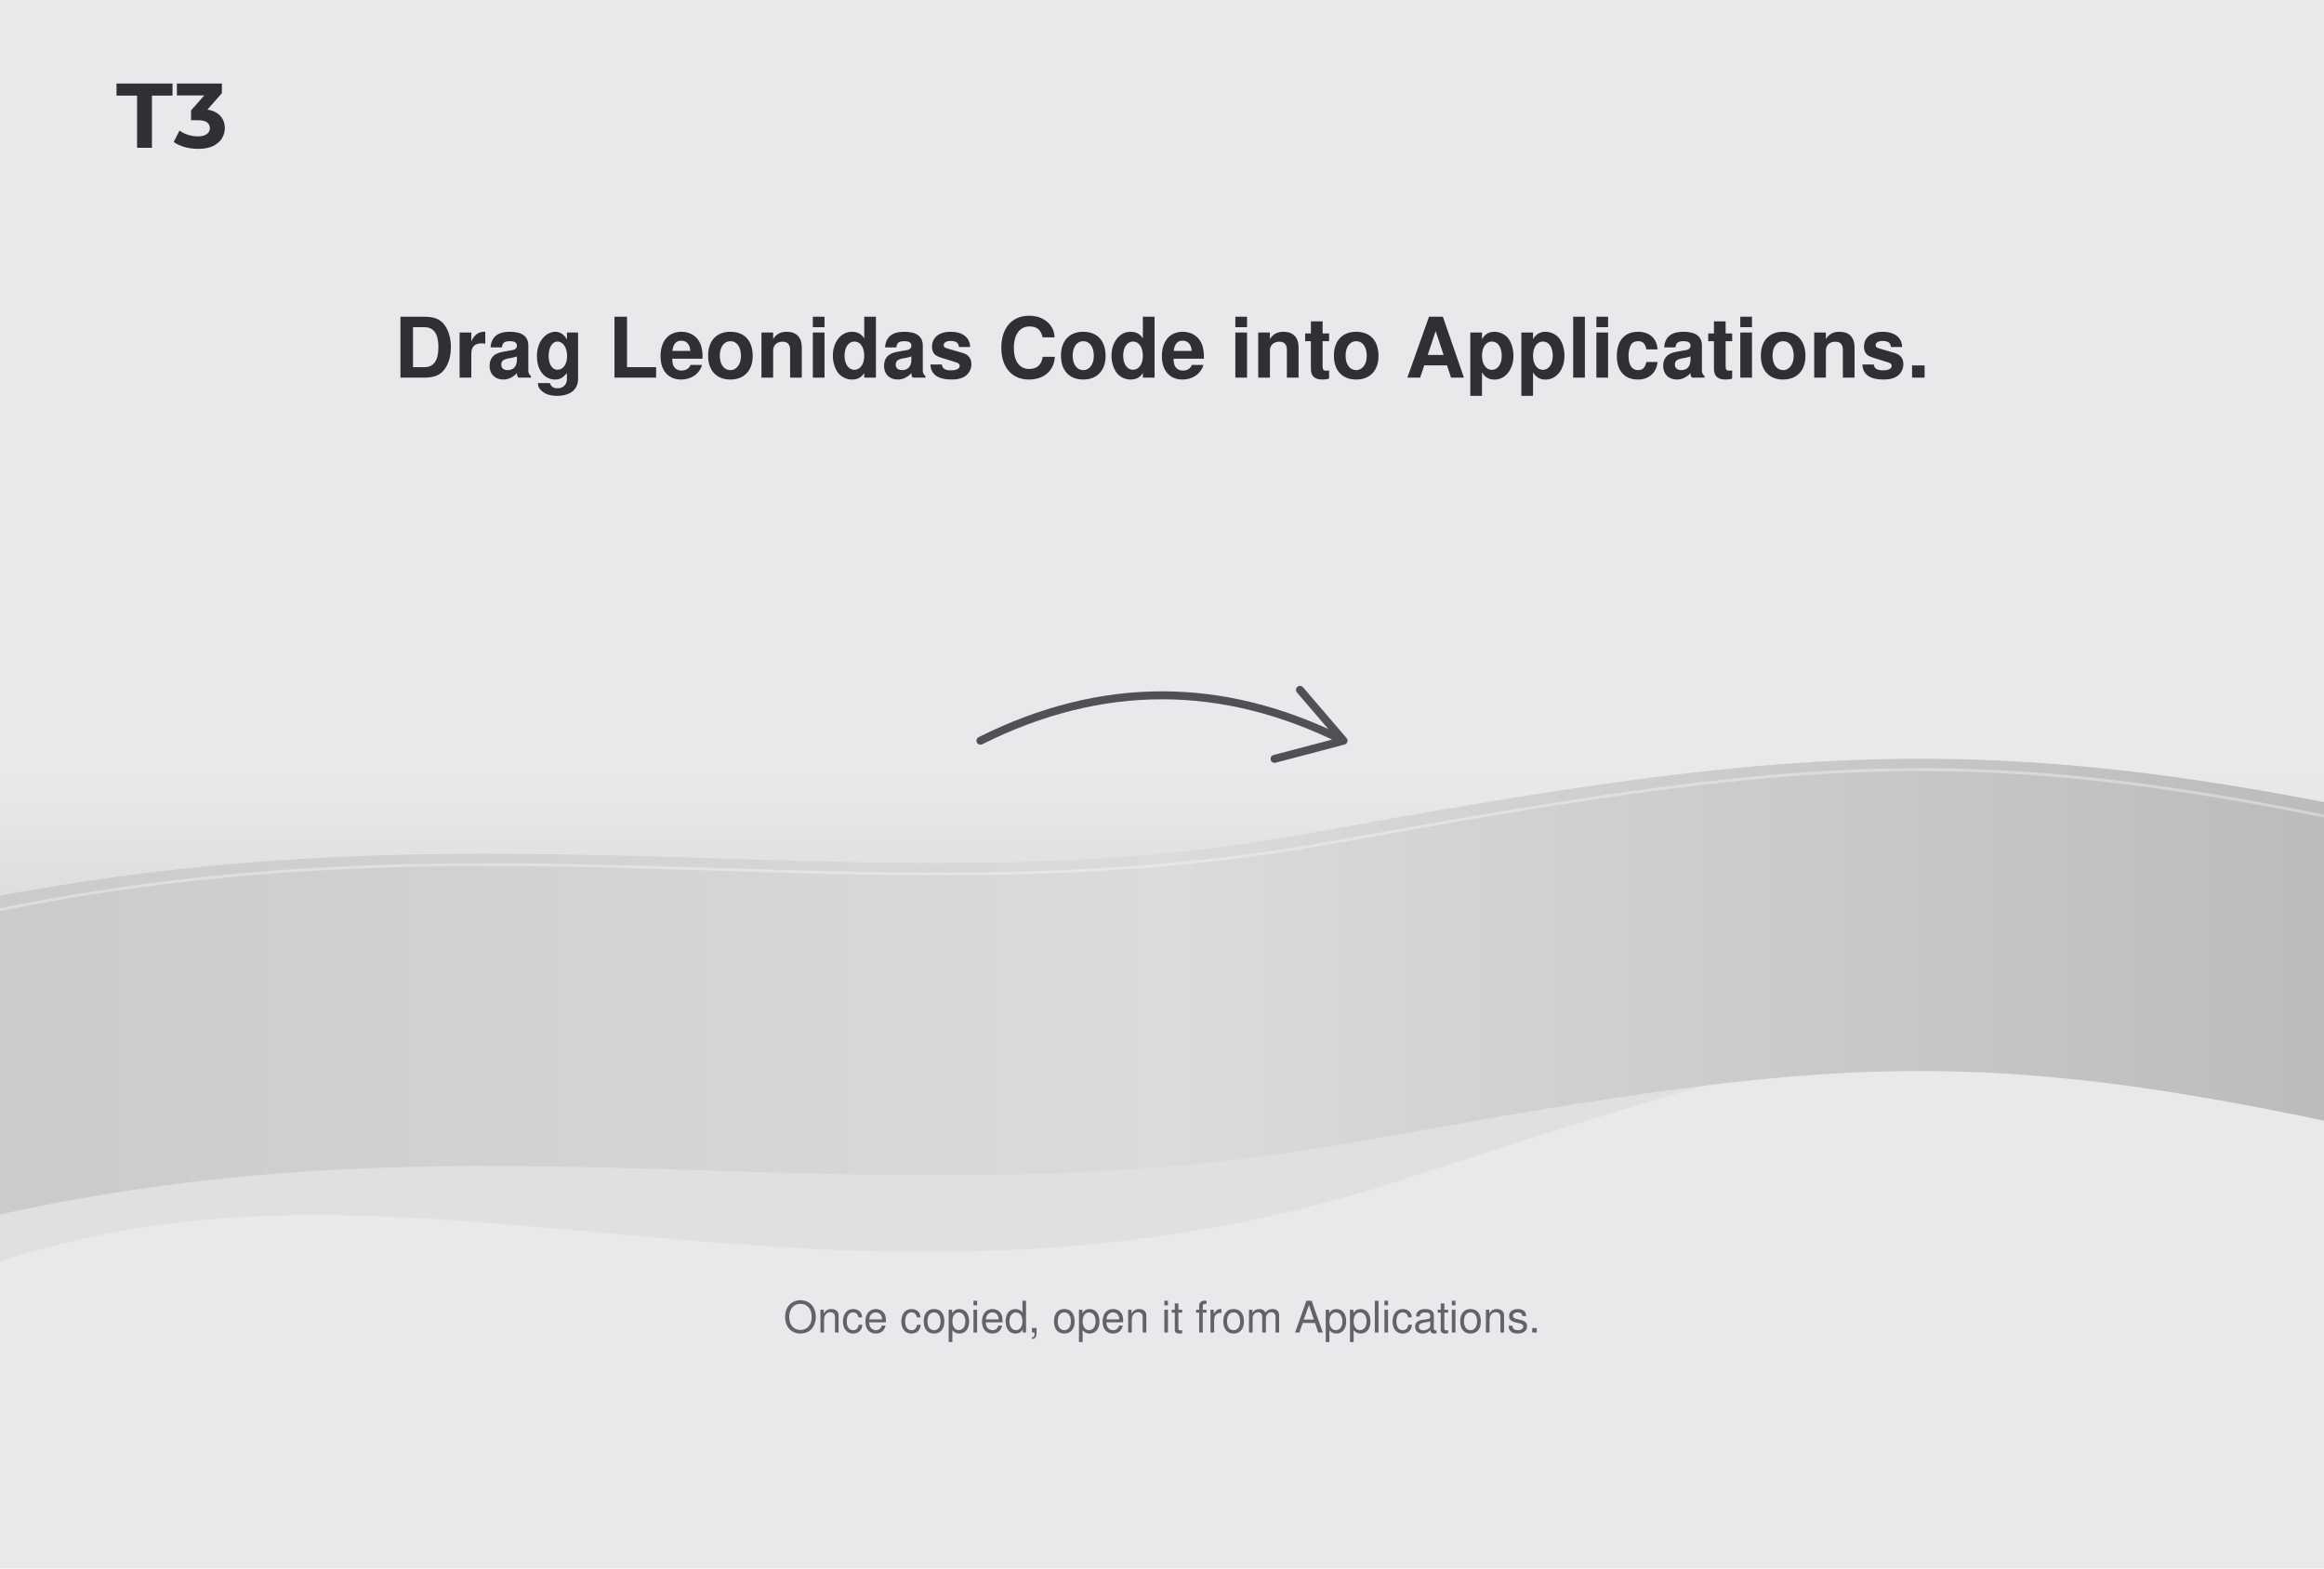
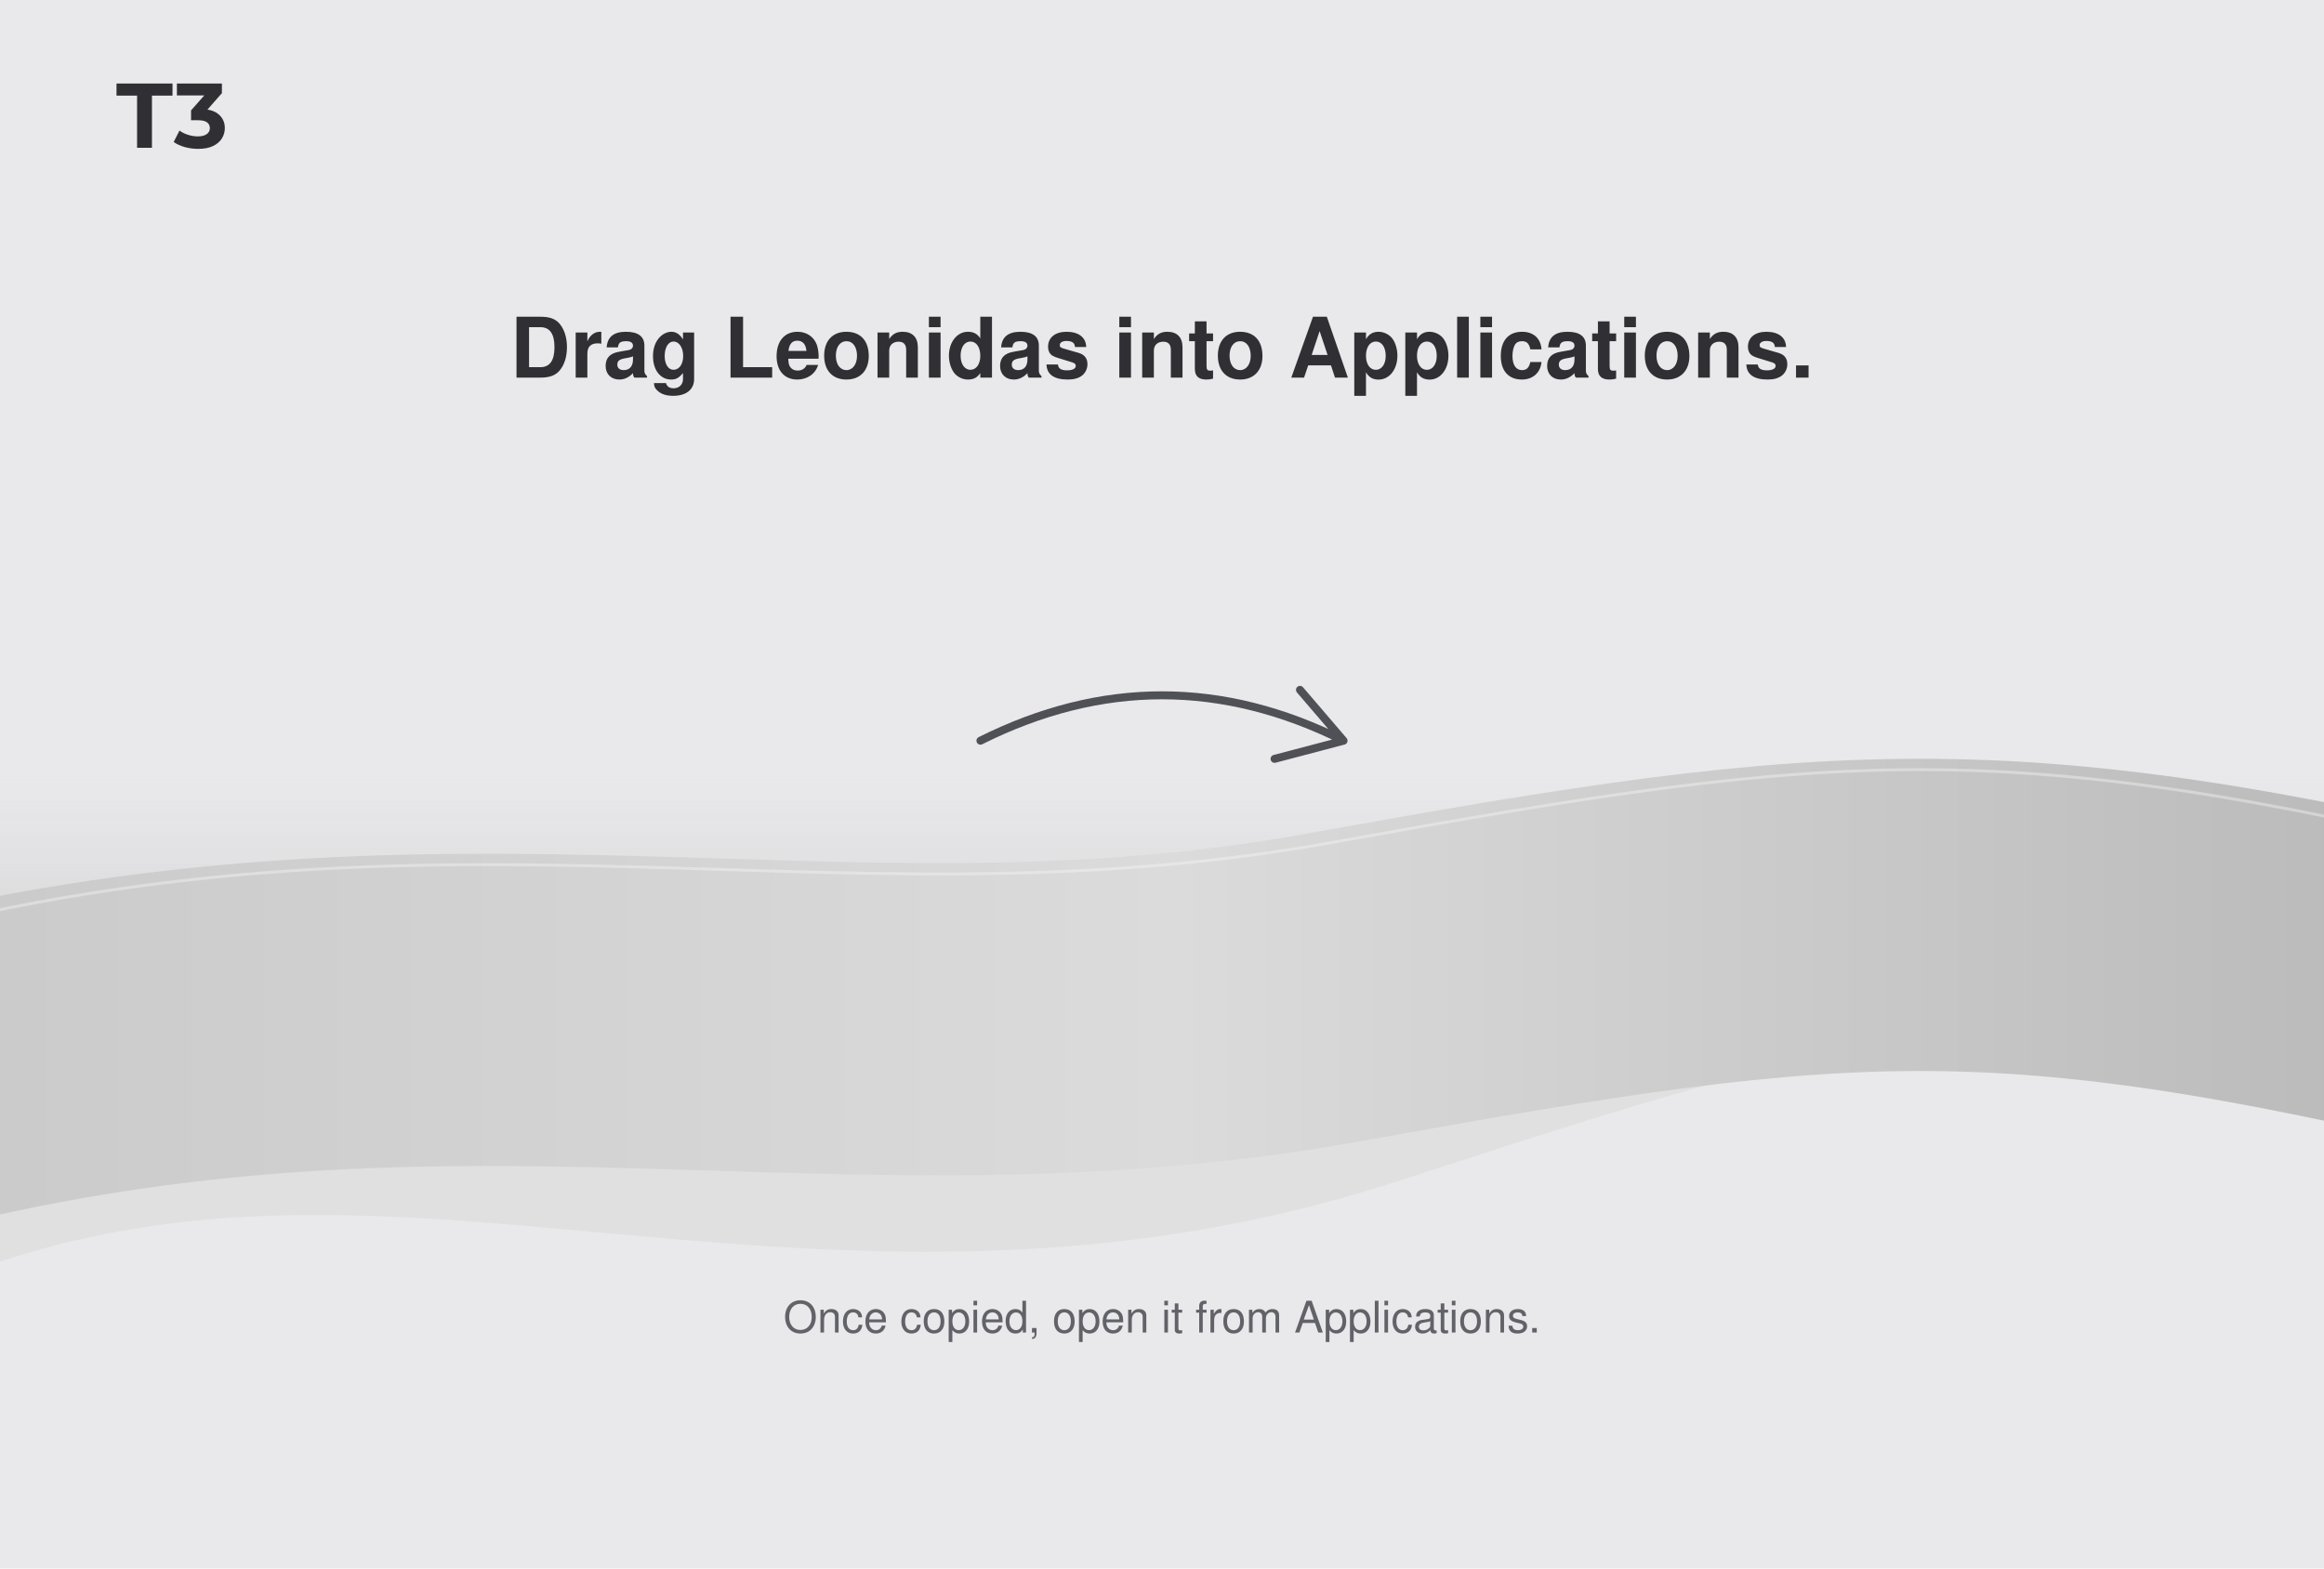
<svg xmlns="http://www.w3.org/2000/svg" width="1280" height="864" viewBox="0 0 640 432">
  <defs>
    <linearGradient id="veil" x1="0" y1="0" x2="0" y2="1">
      <stop stop-color="#B7B7B7" stop-opacity="0" />
      <stop offset=".55" stop-color="#A5A5A5" stop-opacity=".24" />
      <stop offset="1" stop-color="#D1D1D1" stop-opacity=".4" />
    </linearGradient>
    <linearGradient id="silk" x1="0" y1="0" x2="1" y2="0">
      <stop stop-color="#C8C8C8" />
      <stop offset=".5" stop-color="#DBDBDB" />
      <stop offset="1" stop-color="#B5B5B5" />
    </linearGradient>
  </defs>
  <rect width="640" height="432" fill="#E9E9EB" />
  <path d="M-60 293C95 220 214 304 362 256S559 191 707 257" stroke="url(#veil)" stroke-width="146" fill="none" opacity="1" stroke-linecap="round" stroke-linejoin="round" />
  <path d="M-60 306C113 252 223 298 367 272S553 242 707 280" stroke="url(#silk)" stroke-width="86" fill="none" opacity="1" stroke-linecap="round" stroke-linejoin="round" />
  <path d="M-60 266C113 212 223 258 367 232S553 202 707 240" stroke="#F5F5F5" stroke-width="0.8" fill="none" opacity="0.42" stroke-linecap="round" stroke-linejoin="round" />
  <svg x="32" y="23" width="30" height="18" viewBox="15.531 37 94.394 56.96" fill="#303034">
    <path d="M33.451 93V47.56H15.531V37H64.331V47.56H46.411V93H33.451ZM86.725 93.96C82.832 93.96 78.965 93.453 75.125 92.44C71.285 91.373 68.032 89.88 65.365 87.96L70.405 78.04C72.539 79.587 75.019 80.813 77.845 81.72C80.672 82.627 83.525 83.08 86.405 83.08C89.659 83.08 92.219 82.44 94.085 81.16C95.952 79.88 96.885 78.12 96.885 75.88C96.885 73.747 96.059 72.067 94.405 70.84C92.752 69.613 90.085 69 86.405 69H80.485V60.44L96.085 42.76L97.525 47.4H68.165V37H107.365V45.4L91.845 63.08L85.285 59.32H89.045C95.925 59.32 101.125 60.867 104.645 63.96C108.165 67.053 109.925 71.027 109.925 75.88C109.925 79.027 109.099 81.987 107.445 84.76C105.792 87.48 103.259 89.693 99.845 91.4C96.432 93.107 92.059 93.96 86.725 93.96Z" />
  </svg>
-   <text x="320" y="104" fill="#303034" font-family="Helvetica" font-size="23" font-weight="700" text-anchor="middle">Drag Leonidas Code into Applications.</text>
+   <text x="320" y="104" fill="#303034" font-family="Helvetica" font-size="23" font-weight="700" text-anchor="middle">Drag Leonidas into Applications.</text>
  <path d="M270 204Q320 179 370 204M358 190L370 204L351 209" stroke="#505057" stroke-width="2.2" fill="none" opacity="1" stroke-linecap="round" stroke-linejoin="round" />
  <text x="320" y="367" fill="#626269" font-family="Helvetica" font-size="12" font-weight="400" text-anchor="middle">Once copied, open it from Applications.</text>
</svg>
